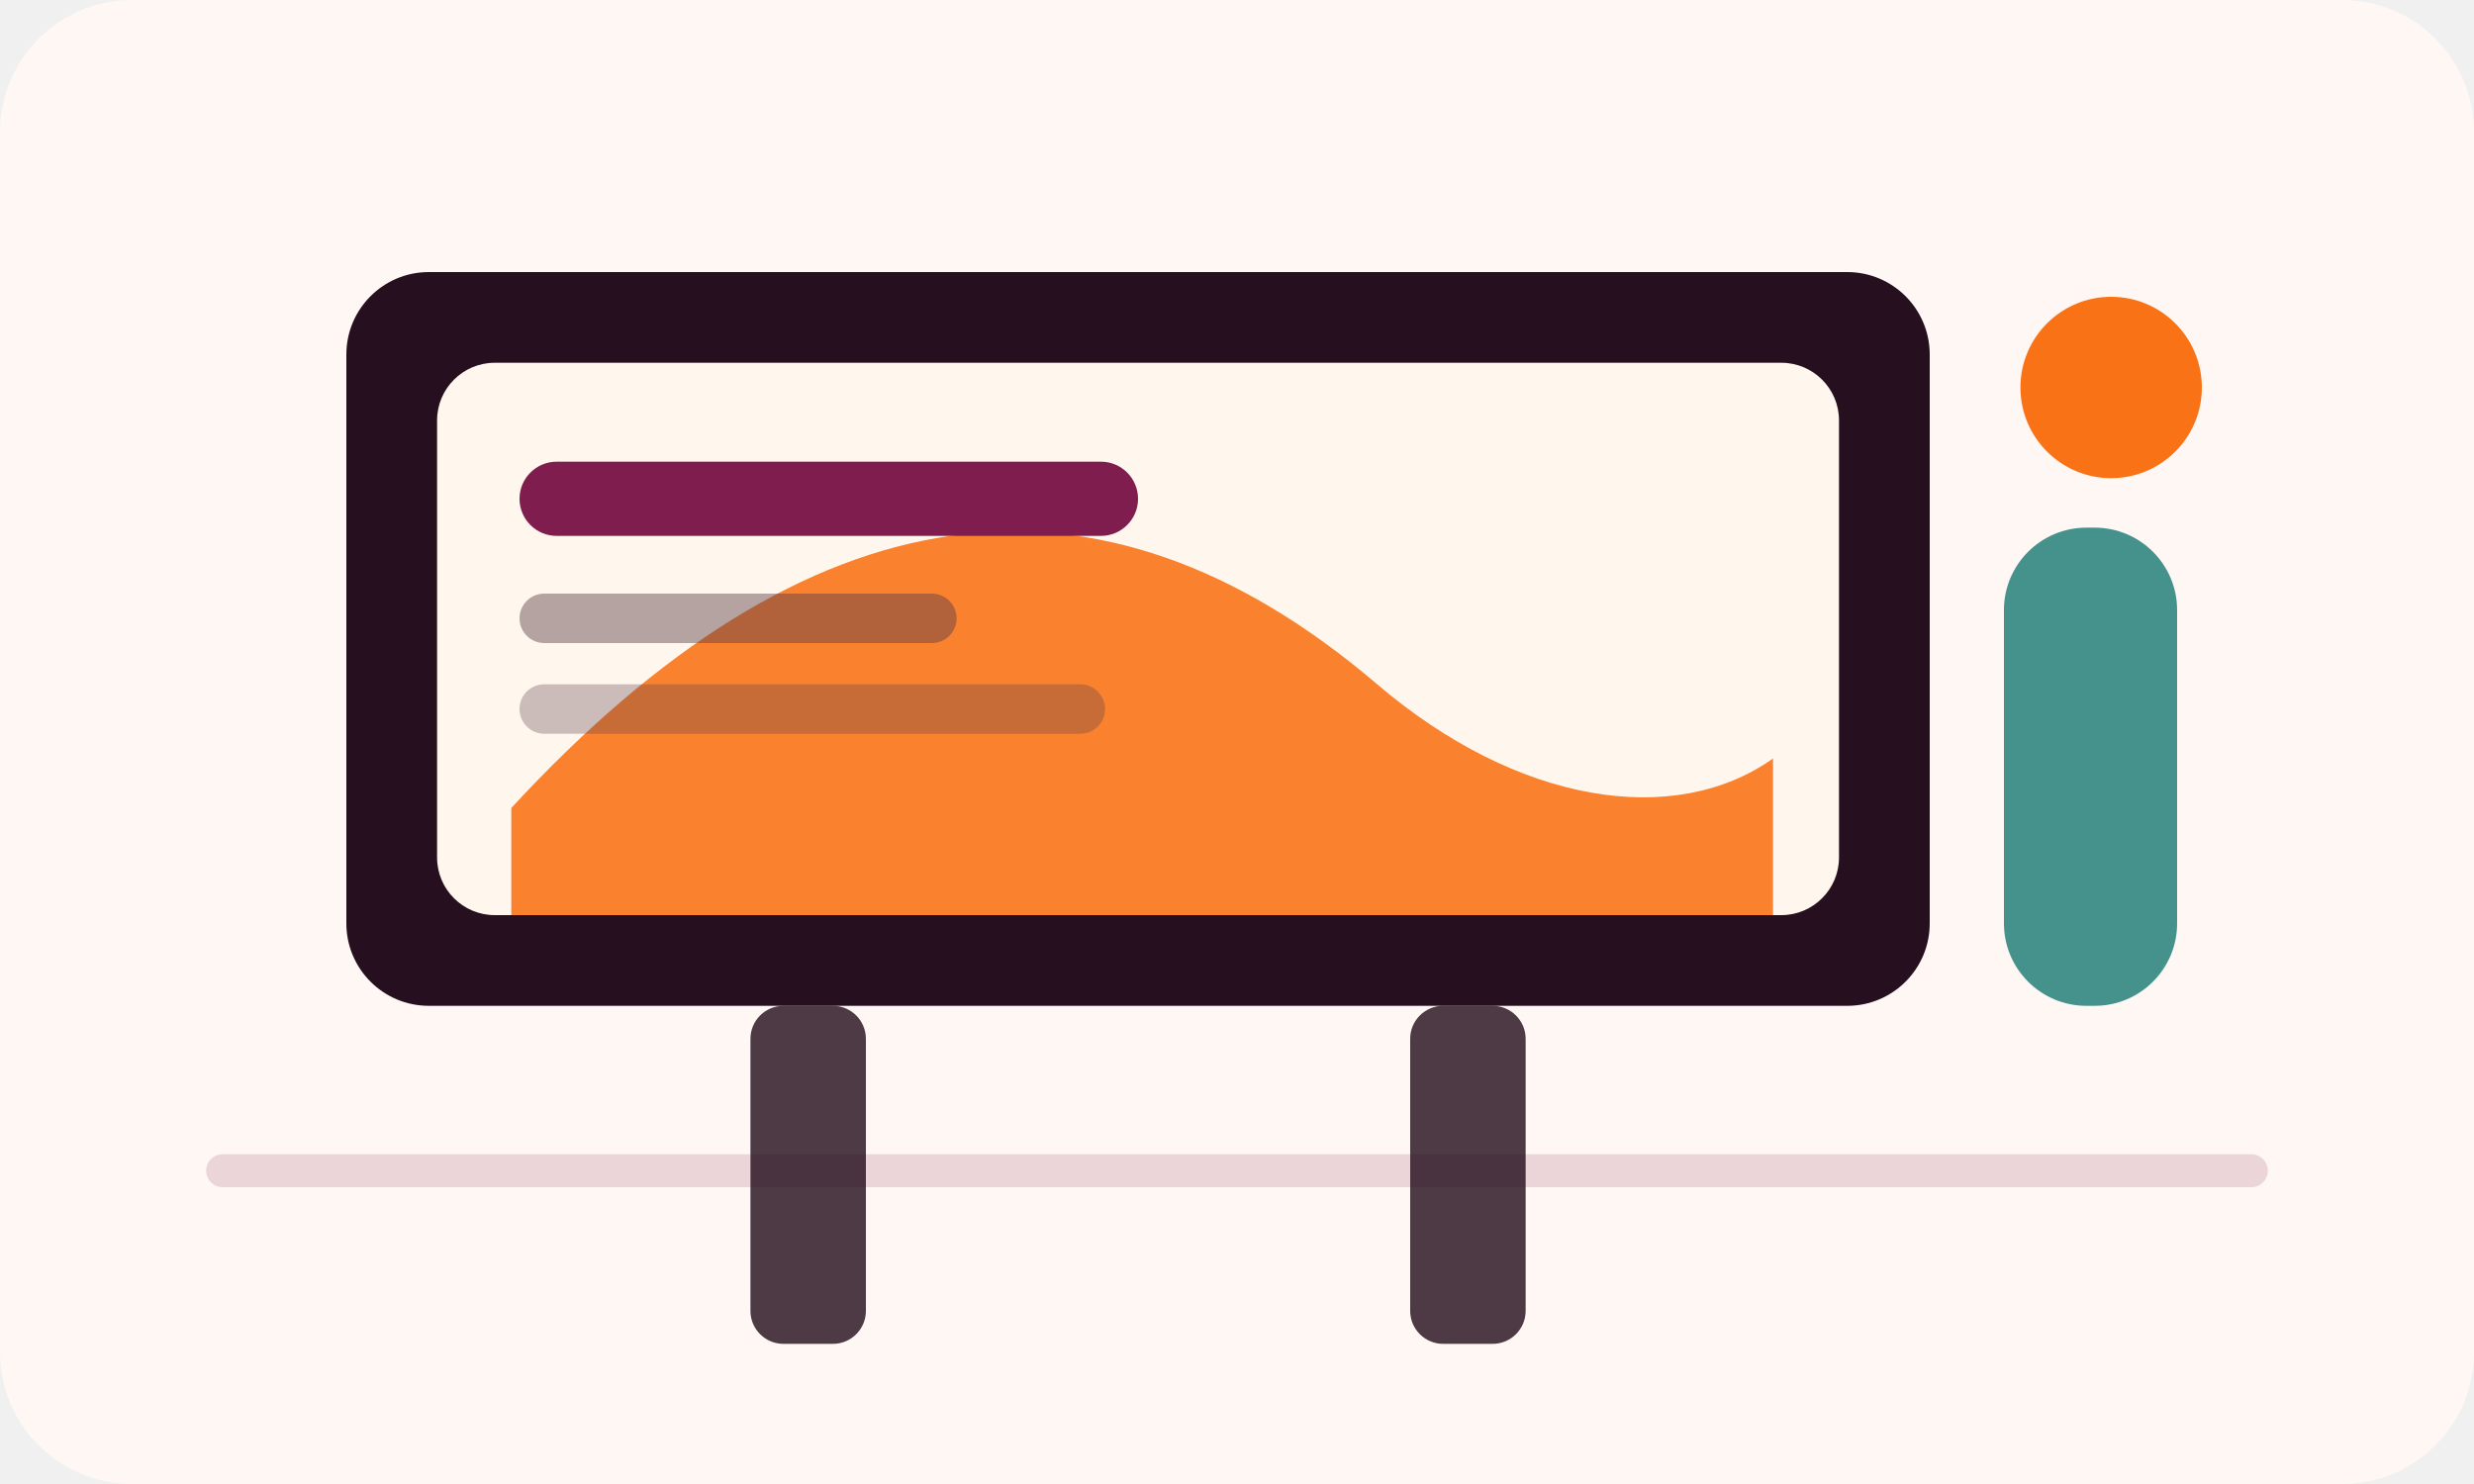
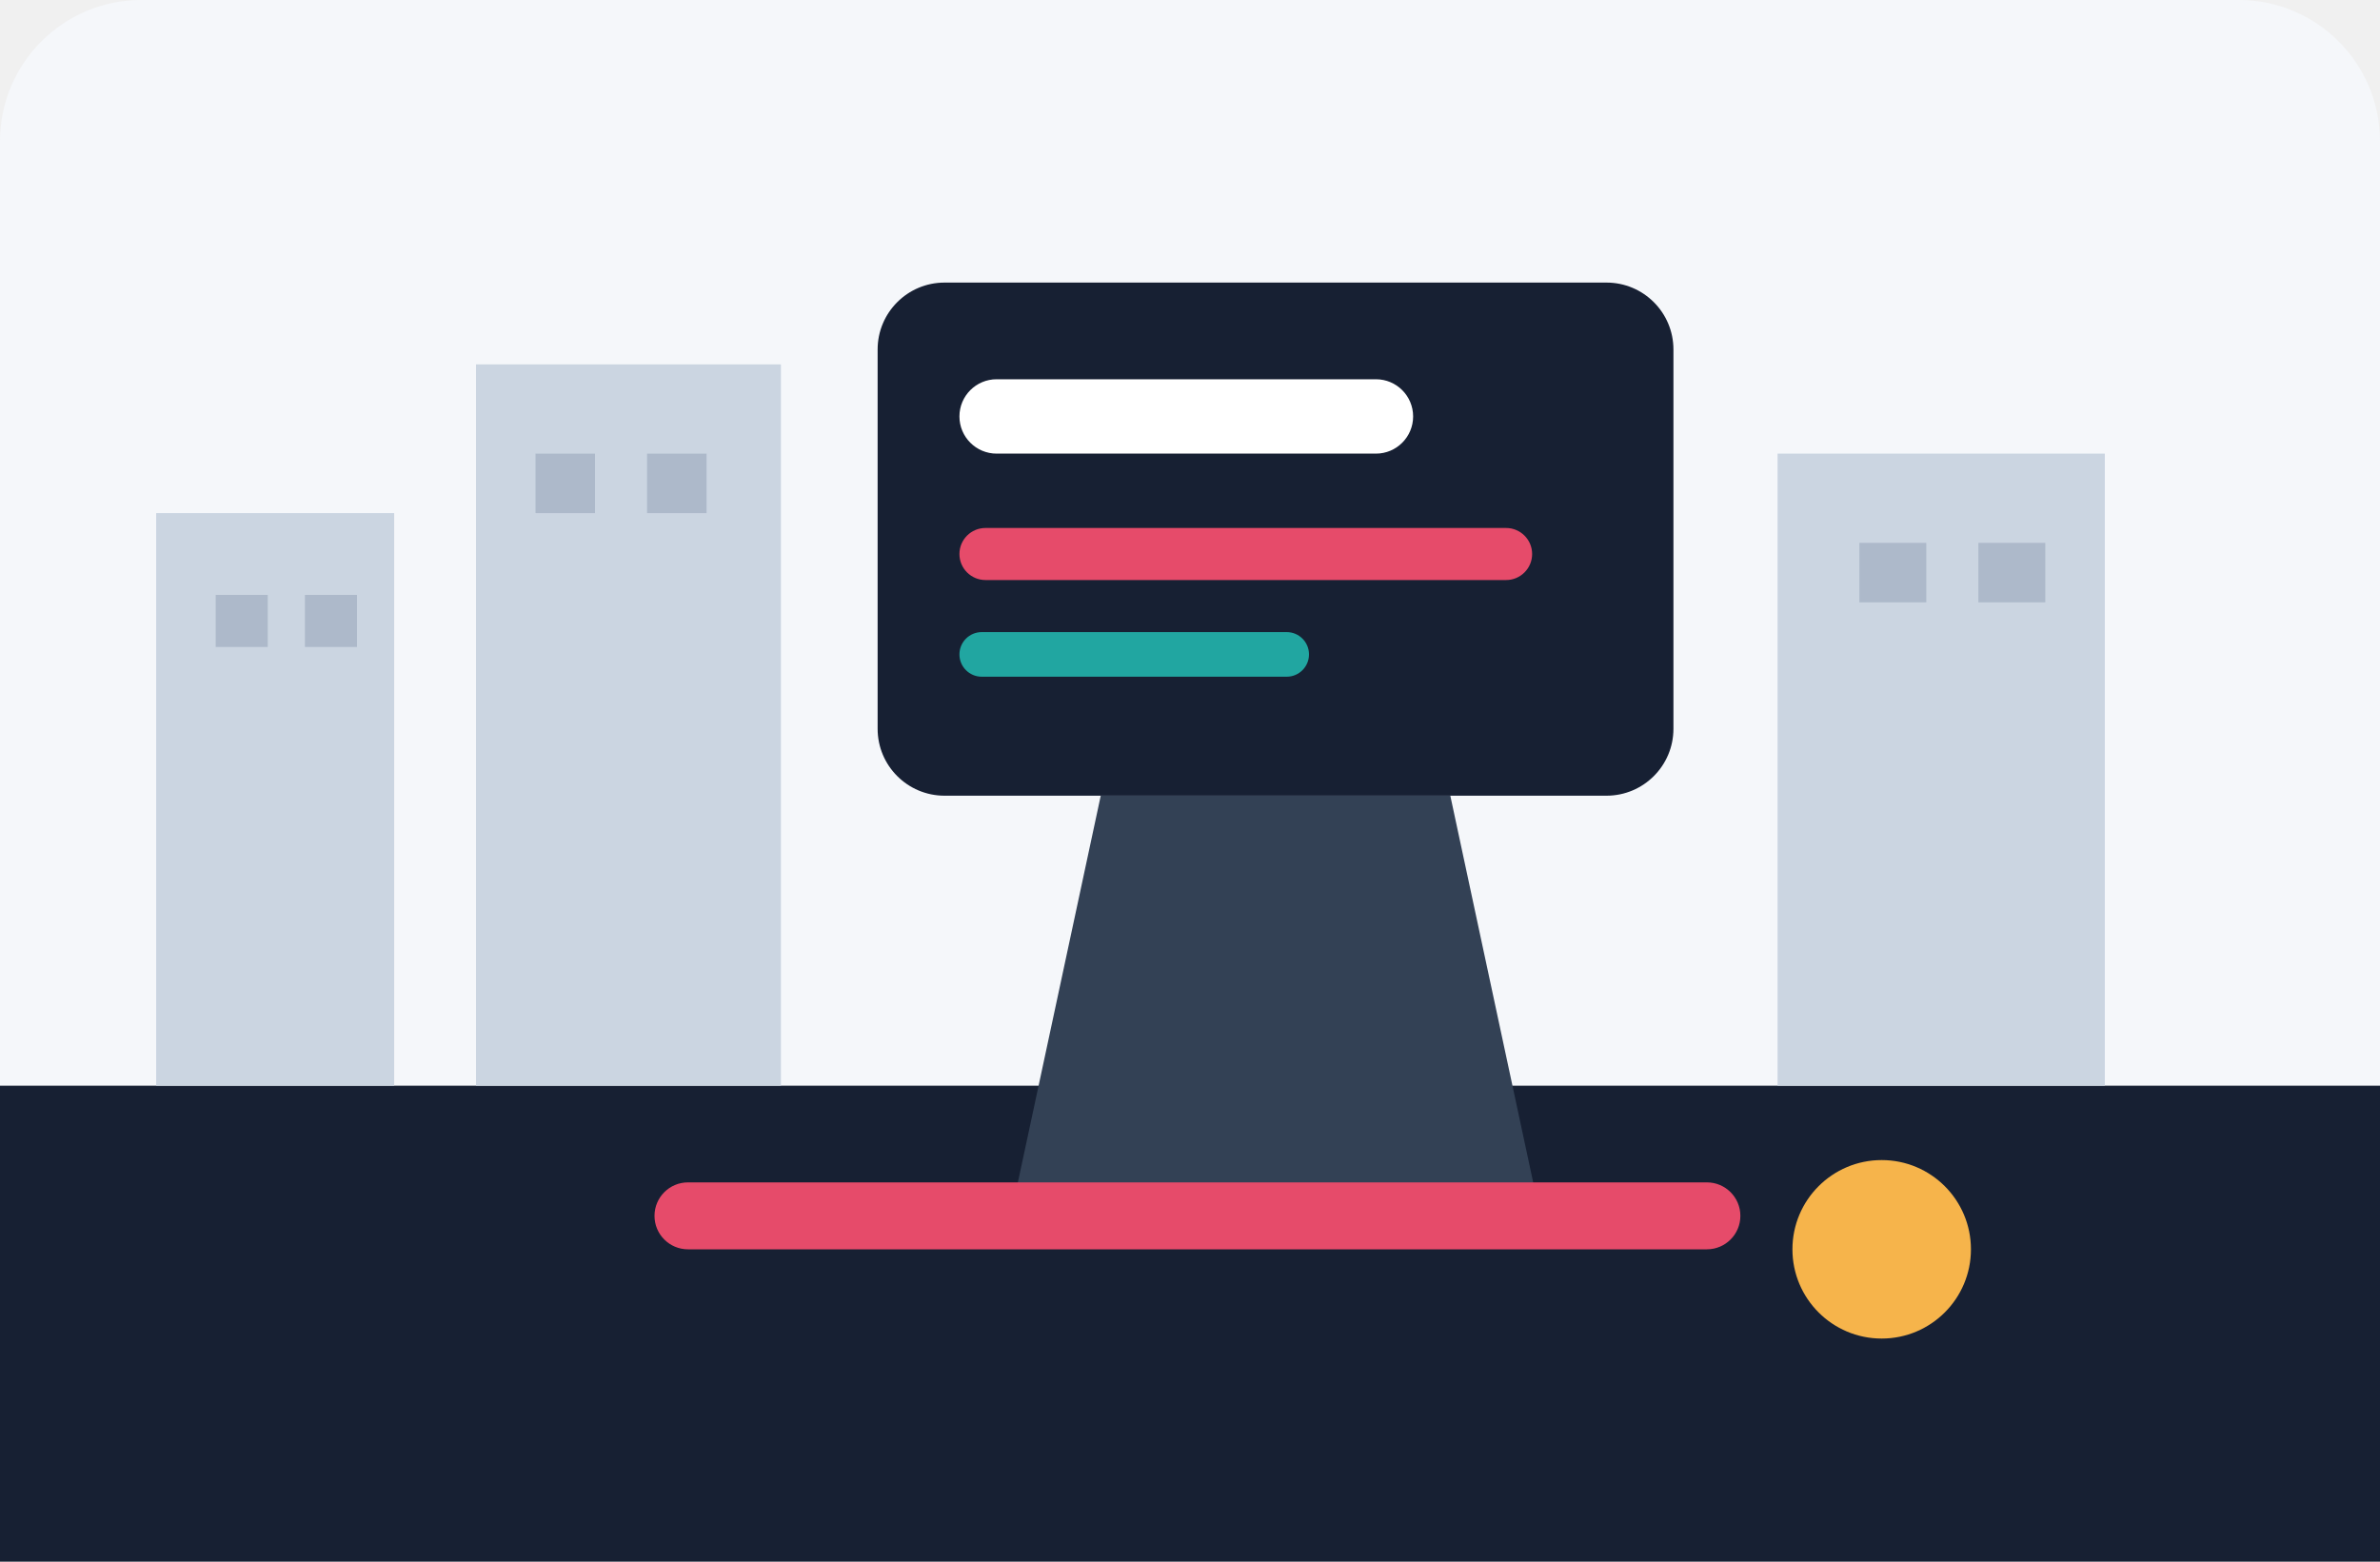
- <svg xmlns="http://www.w3.org/2000/svg" width="600" height="360" viewBox="0 0 600 360" role="img" aria-label="outdoor advertising scene">
-   <rect width="600" height="360" rx="32" fill="#fff7f3" />
-   <path d="M54 284h492" stroke="#7f1d4e" stroke-width="8" stroke-linecap="round" opacity=".16" />
-   <rect x="84" y="66" width="384" height="178" rx="20" fill="#26101f" />
-   <rect x="106" y="88" width="340" height="134" rx="14" fill="#fff7ed" />
-   <path d="M124 196c72-78 142-88 210-30 34 29 72 35 96 18v38H124z" fill="#f97316" opacity=".88" />
-   <rect x="126" y="112" width="150" height="18" rx="9" fill="#7f1d4e" />
-   <rect x="126" y="144" width="106" height="12" rx="6" fill="#5a3b48" opacity=".45" />
-   <rect x="126" y="166" width="142" height="12" rx="6" fill="#5a3b48" opacity=".32" />
-   <rect x="182" y="244" width="28" height="82" rx="8" fill="#26101f" opacity=".82" />
-   <rect x="342" y="244" width="28" height="82" rx="8" fill="#26101f" opacity=".82" />
-   <rect x="486" y="128" width="42" height="116" rx="20" fill="#0f766e" opacity=".78" />
-   <circle cx="512" cy="94" r="22" fill="#f97316" />
+ <svg xmlns="http://www.w3.org/2000/svg" width="640" height="420" viewBox="0 0 640 420" role="img" aria-label="户外广告传播场景局部素材">
+   <rect width="640" height="420" rx="38" fill="#F5F7FA" />
+   <path d="M0 292h640v128H0z" fill="#172033" />
+   <g fill="#CBD5E1">
+     <rect x="42" y="138" width="64" height="154" />
+     <rect x="128" y="98" width="82" height="194" />
+     <rect x="478" y="122" width="88" height="170" />
+   </g>
+   <g fill="#94A3B8" opacity=".55">
+     <path d="M58 160h14v14H58zM82 160h14v14H82zM144 122h16v16h-16zM174 122h16v16h-16zM500 146h18v16h-18zM532 146h18v16h-18z" />
+   </g>
+   <rect x="236" y="76" width="214" height="138" rx="18" fill="#172033" />
+   <rect x="258" y="102" width="122" height="20" rx="10" fill="#fff" />
+   <rect x="258" y="142" width="154" height="14" rx="7" fill="#E64B6A" />
+   <rect x="258" y="170" width="94" height="12" rx="6" fill="#21A6A1" />
+   <path d="M296 214h94l24 112H272z" fill="#334155" />
+   <rect x="176" y="318" width="292" height="18" rx="9" fill="#E64B6A" />
+   <circle cx="506" cy="336" r="24" fill="#F6B44B" />
</svg>
